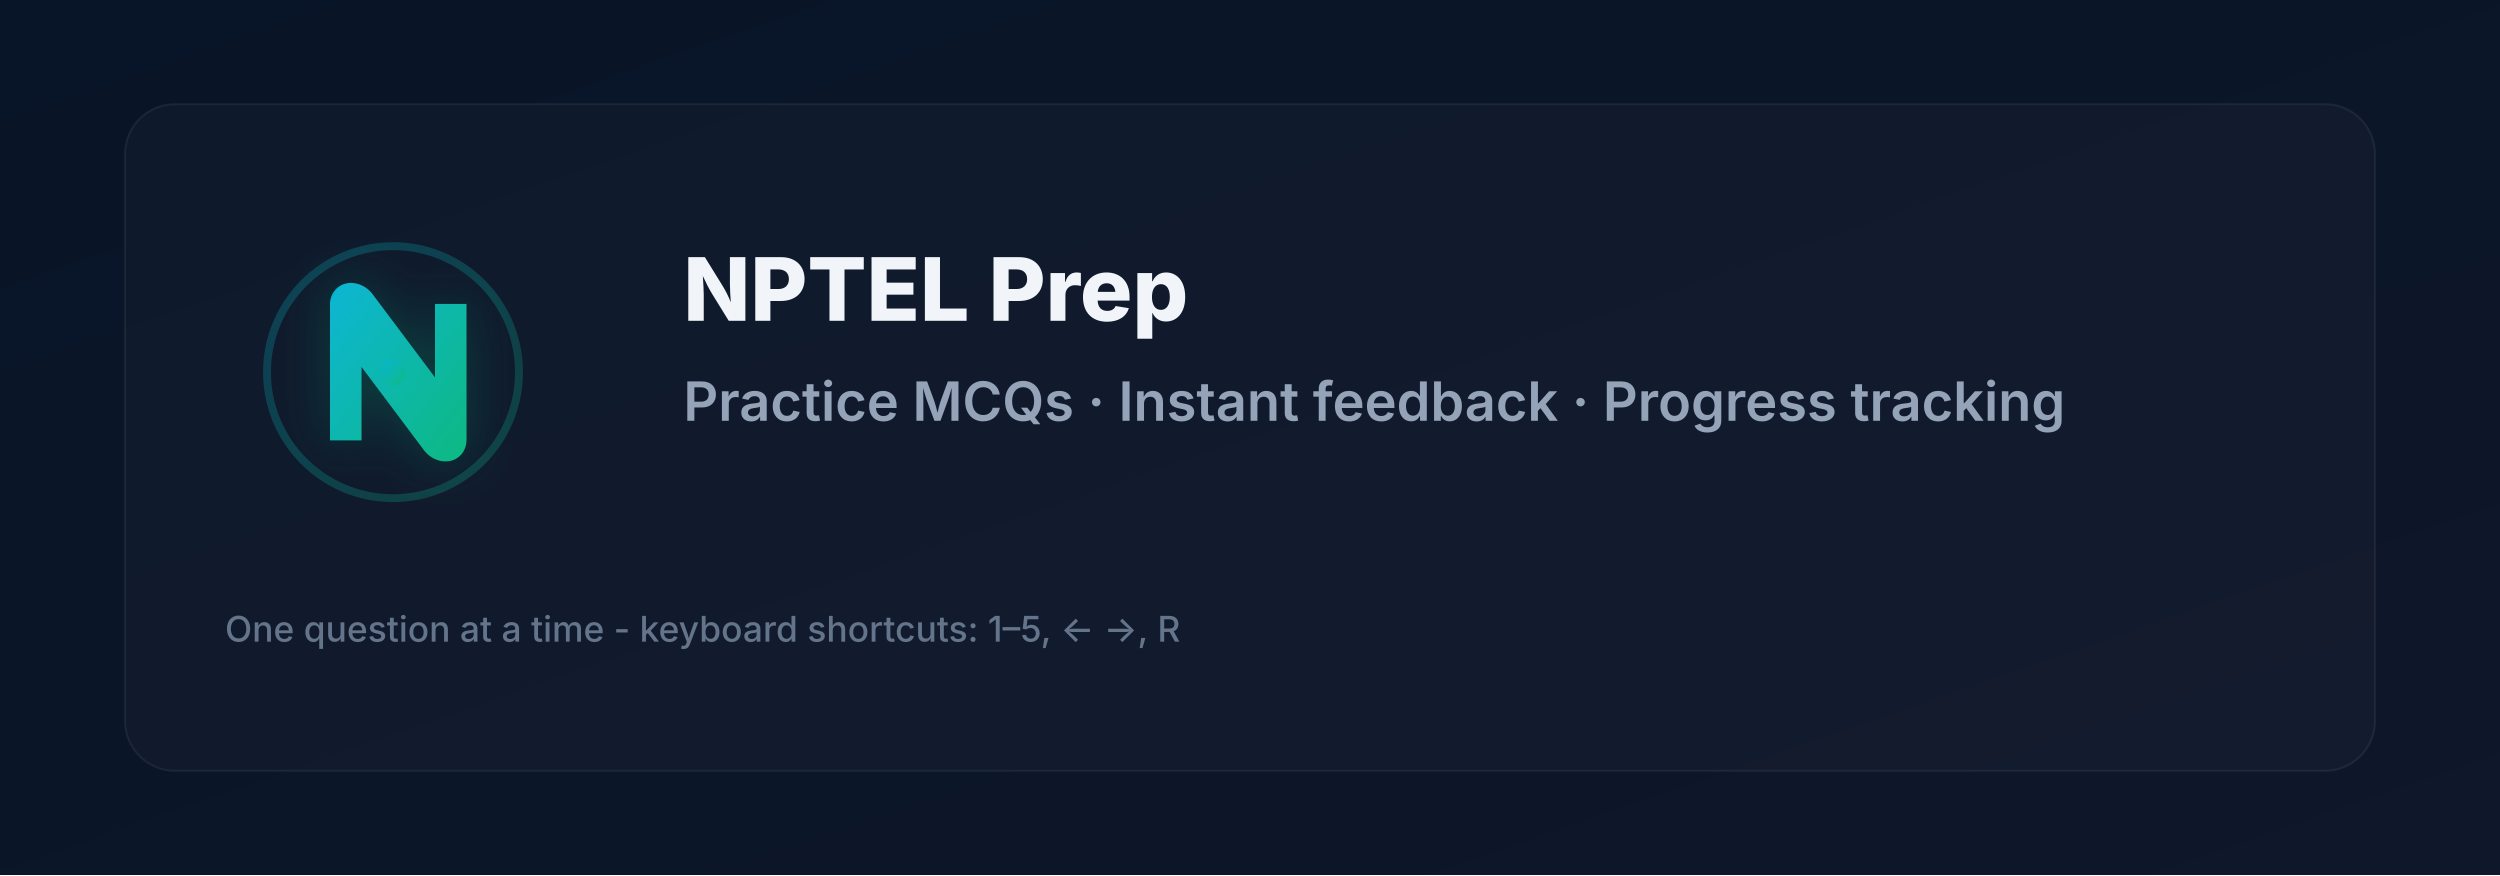
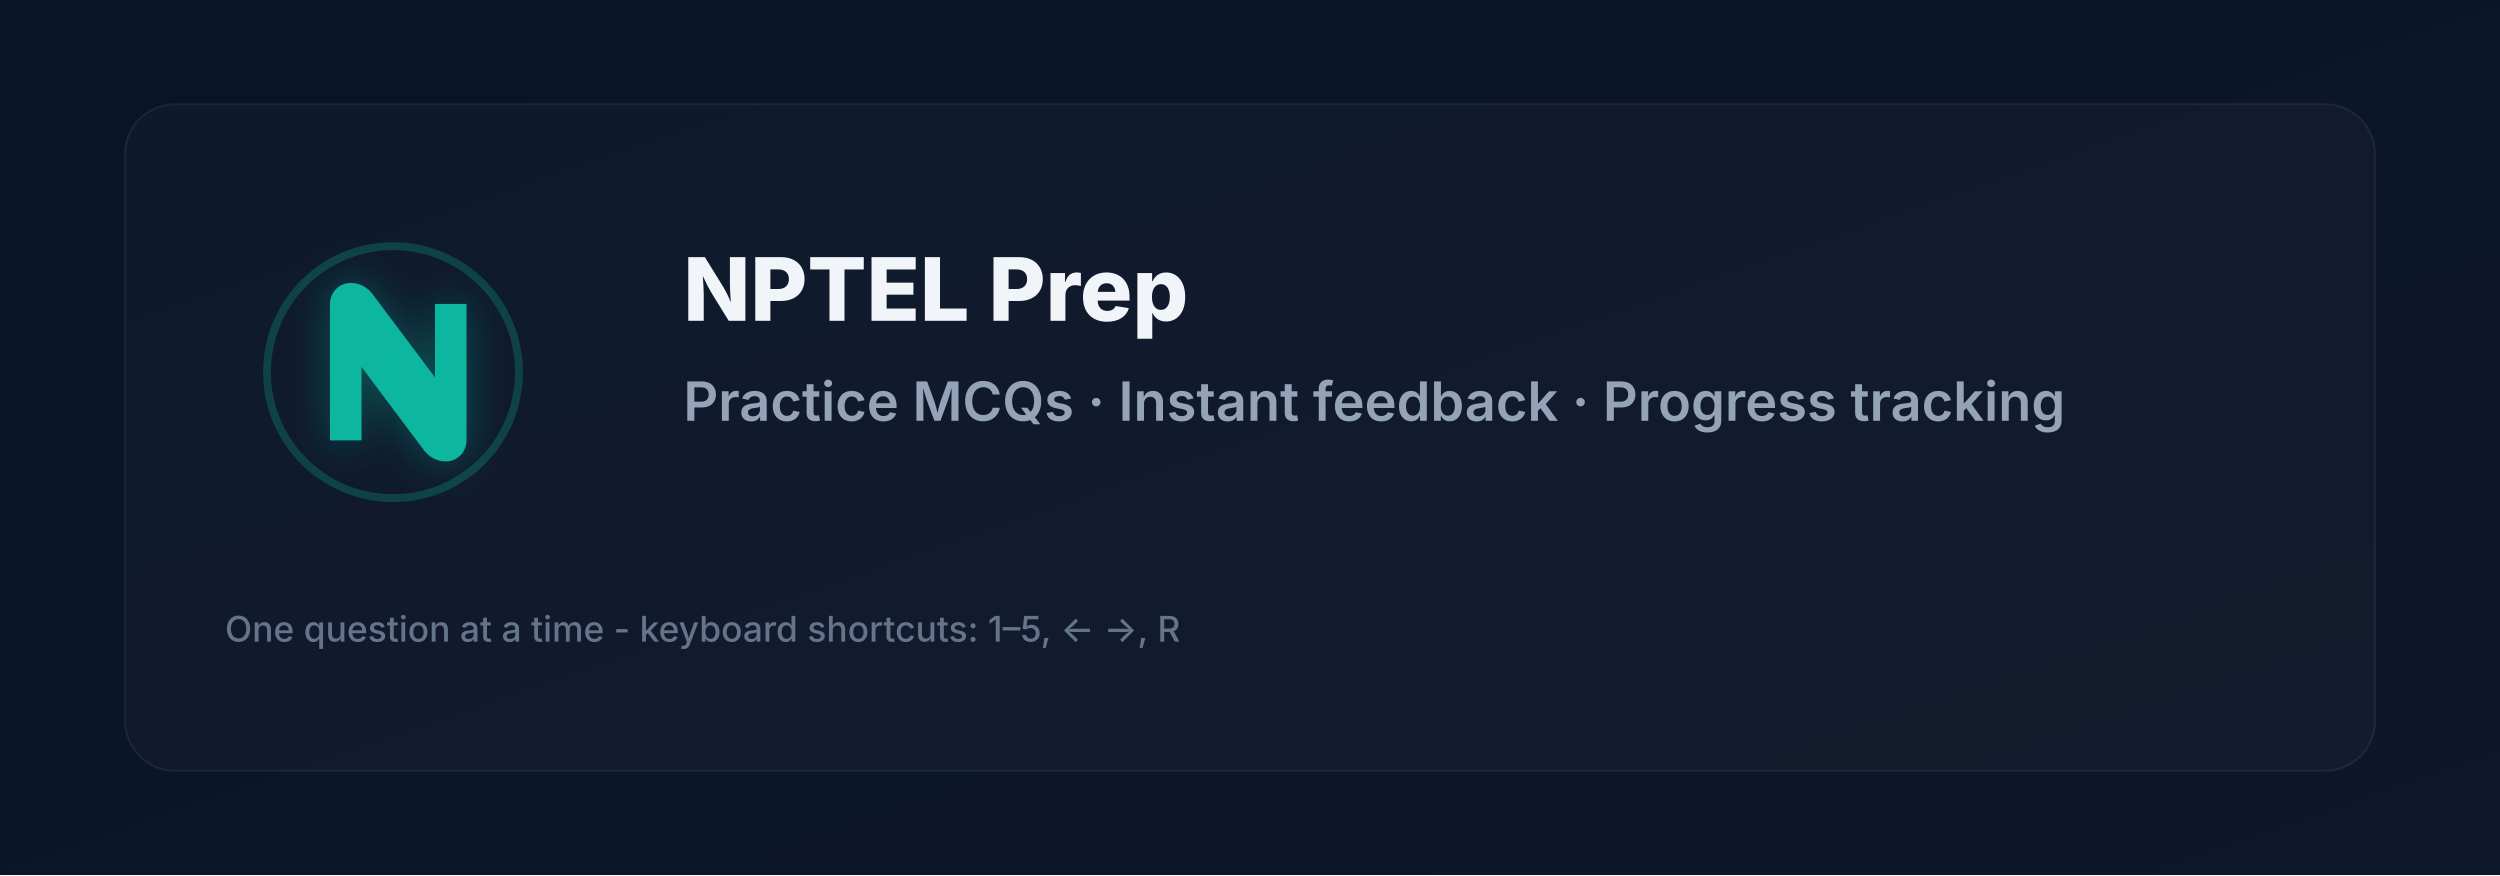
<svg xmlns="http://www.w3.org/2000/svg" width="1200" height="420" viewBox="0 0 1200 420" role="img" aria-labelledby="ogTitleDark">
  <defs>
    <linearGradient id="bgGradient" x1="0" y1="0" x2="1" y2="1">
      <stop offset="0%" stop-color="#081427" />
      <stop offset="100%" stop-color="#0f172a" />
    </linearGradient>
-     <linearGradient id="blueGreen" x1="0" y1="0" x2="1" y2="1">
-       <stop offset="0%" stop-color="#06b6d4" />
-       <stop offset="100%" stop-color="#10b981" />
-     </linearGradient>
    <filter id="glow" x="-40%" y="-40%" width="180%" height="180%">
-       <feDropShadow dx="0" dy="0" stdDeviation="6" flood-color="#06b6d4" flood-opacity="0.35" />
-       <feDropShadow dx="0" dy="0" stdDeviation="10" flood-color="#10b981" flood-opacity="0.25" />
+       <feDropShadow dx="0" dy="0" stdDeviation="8" flood-color="#0cb79f" flood-opacity="0.35" />
    </filter>
  </defs>
  <rect width="100%" height="100%" fill="url(#bgGradient)" />
  <g transform="translate(60,50)">
    <rect width="1080" height="320" rx="24" fill="rgba(255,255,255,0.02)" stroke="rgba(255,255,255,0.06)" />
    <g transform="translate(48,48)">
      <g transform="scale(1.05)">
-         <path d="M40 90V38c0-4 3-8 8-8h0c3 0 6 1.5 8 4l24 32V38h12v52c0 4-3 8-8 8h0c-3 0-6-1.5-8-4L52 62v28h-12z" fill="url(#blueGreen)" filter="url(#glow)" transform="translate(0,0) scale(1.2)" />
-         <circle cx="64" cy="64" r="48" fill="none" stroke="url(#blueGreen)" stroke-width="3" opacity="0.25" transform="translate(0,0) scale(1.2)" />
-         <circle cx="64" cy="64" r="5" fill="url(#blueGreen)" opacity="0.9" transform="translate(0,0) scale(1.2)" />
+         <path d="M40 90V38c0-4 3-8 8-8h0c3 0 6 1.5 8 4l24 32V38h12v52c0 4-3 8-8 8h0c-3 0-6-1.5-8-4L52 62v28h-12z" fill="#0cb79f" filter="url(#glow)" transform="translate(0,0) scale(1.2)" />
+         <circle cx="64" cy="64" r="48" fill="none" stroke="#0cb79f" stroke-width="3" opacity="0.25" transform="translate(0,0) scale(1.2)" />
+         <circle cx="64" cy="64" r="5" fill="#0cb79f" opacity="0.9" transform="translate(0,0) scale(1.2)" />
      </g>
      <g transform="translate(220,20)">
        <text x="0" y="36" font-family="Inter, system-ui" font-weight="800" font-size="42" fill="#f1f5f9">
          NPTEL Prep
        </text>
        <text x="0" y="84" font-family="Inter, system-ui" font-weight="600" font-size="26" fill="#94a3b8">
          Practice MCQs · Instant feedback · Progress tracking
        </text>
      </g>
      <text x="0" y="210" font-family="Inter, system-ui" font-weight="500" font-size="17" fill="#64748b">
        One question at a time - keyboard shortcuts: 1–5, ← →, R
      </text>
    </g>
  </g>
</svg>
